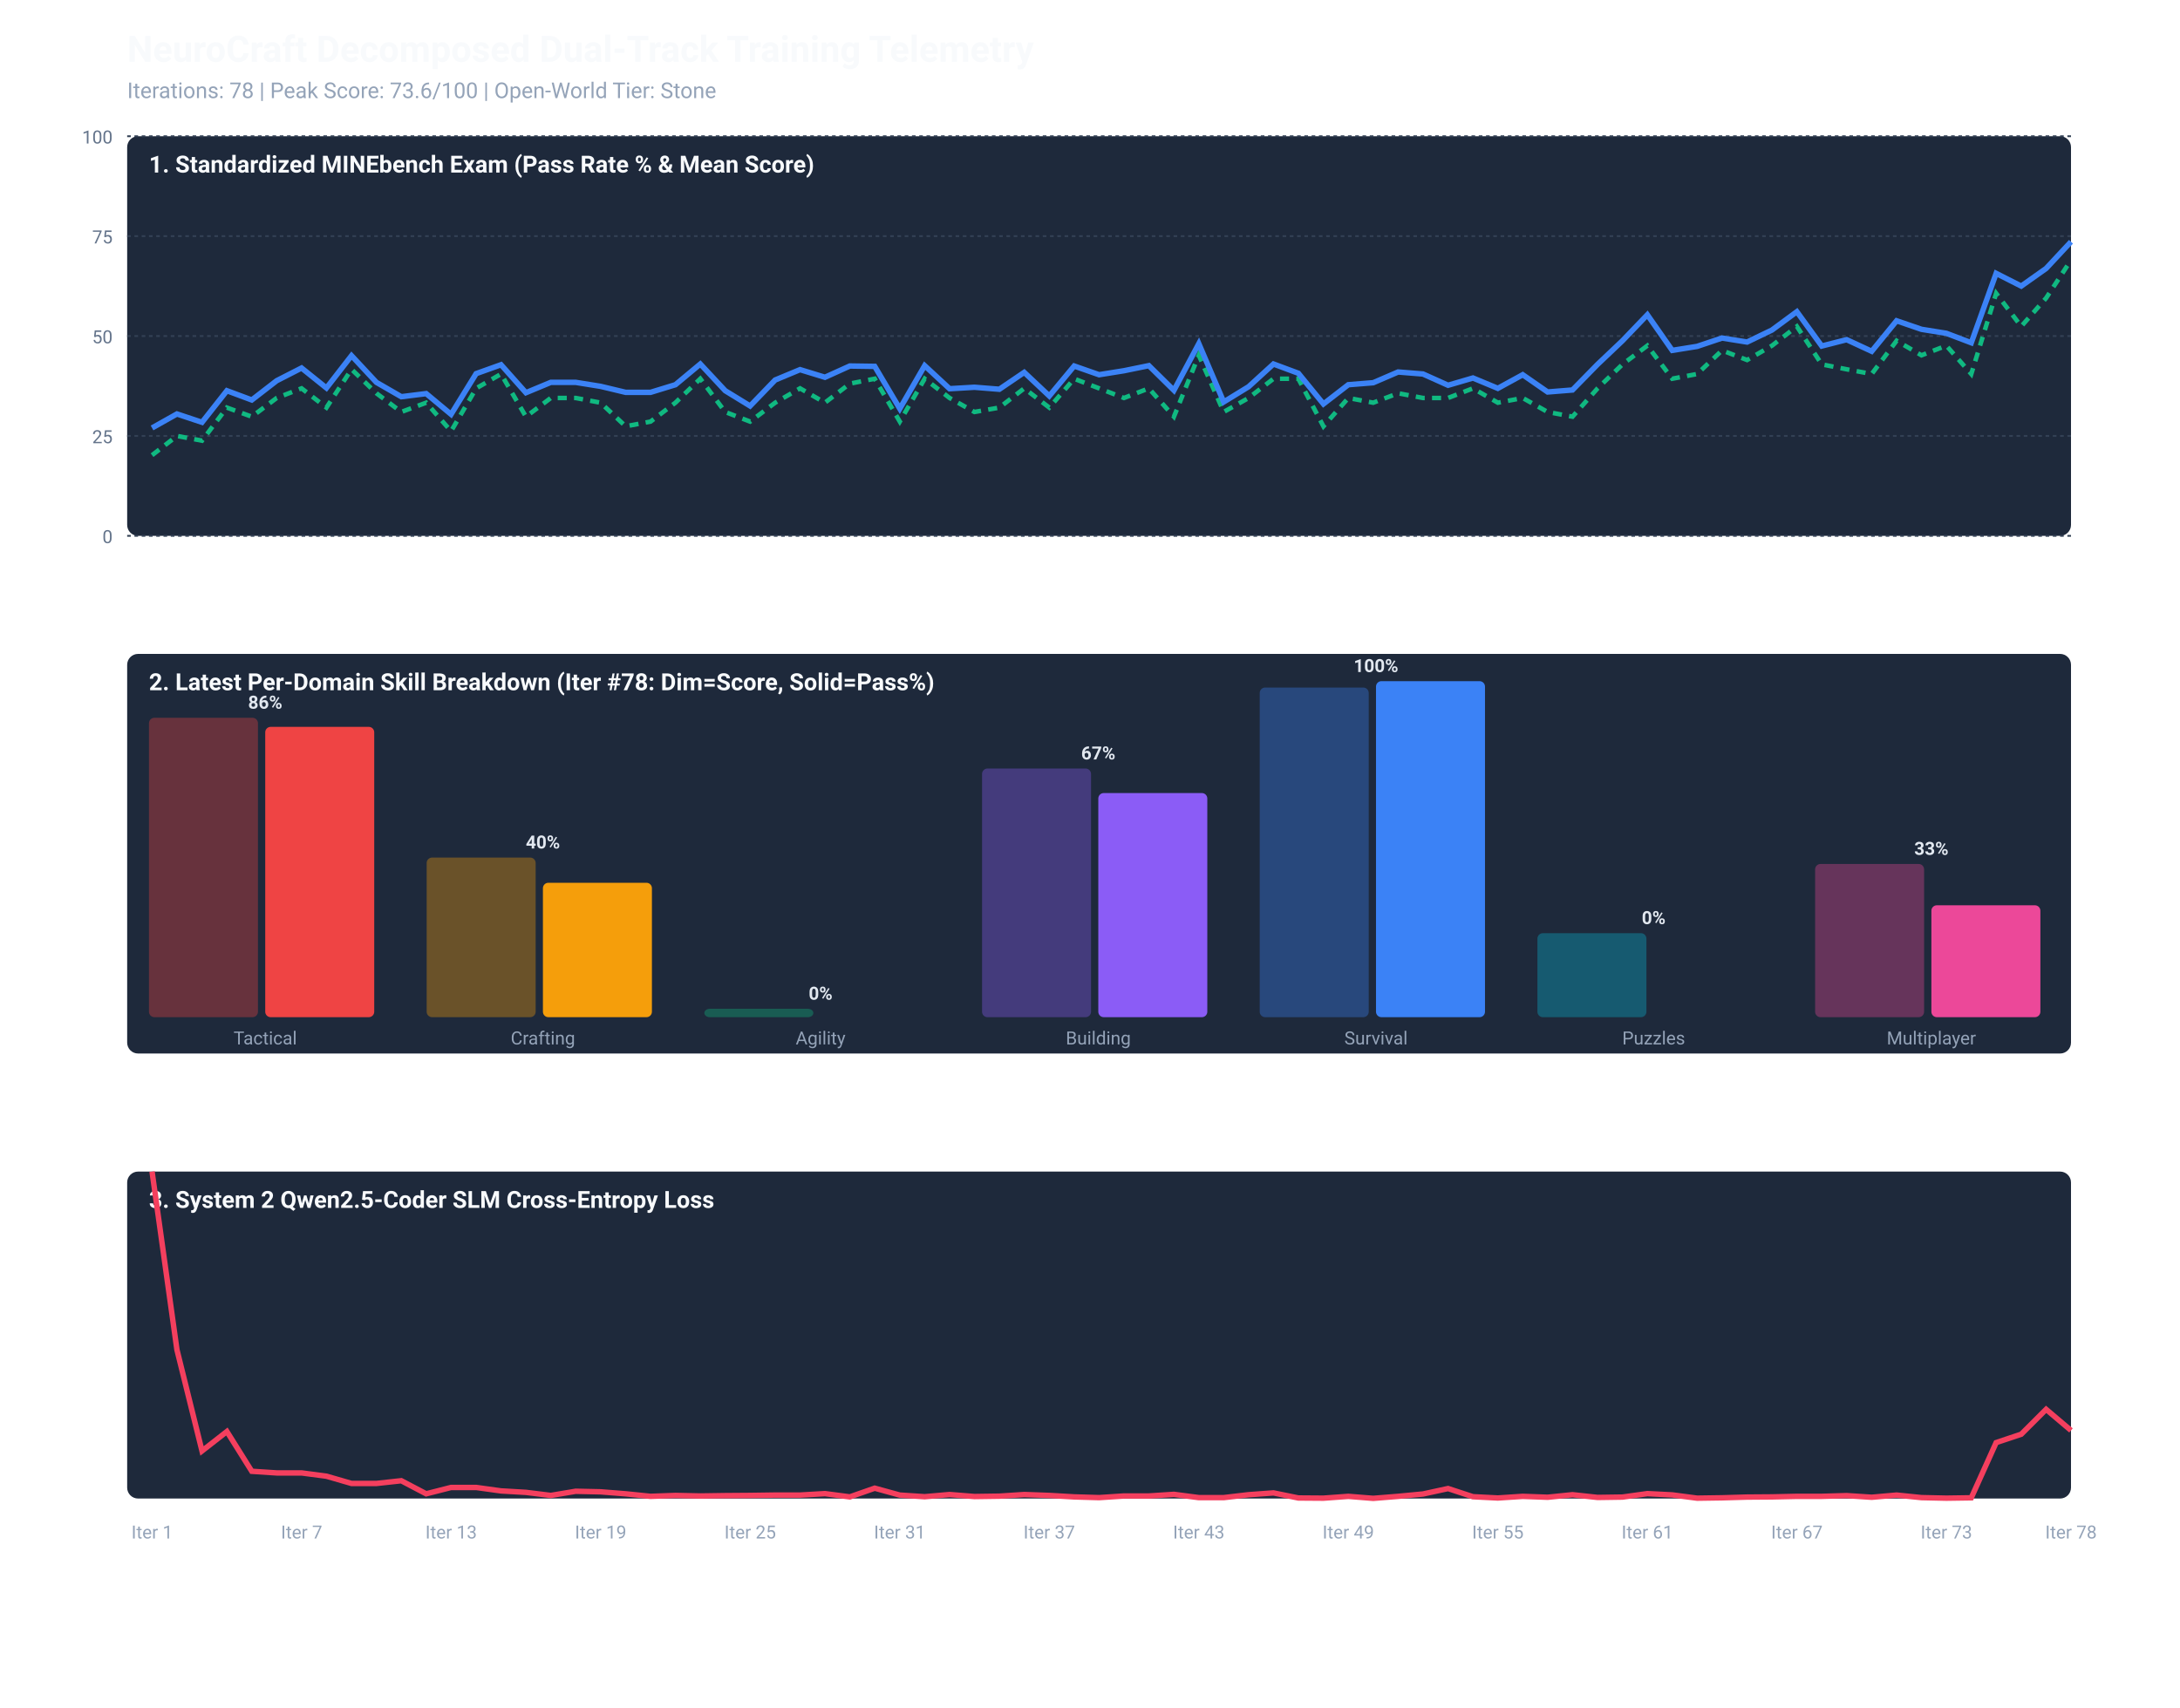
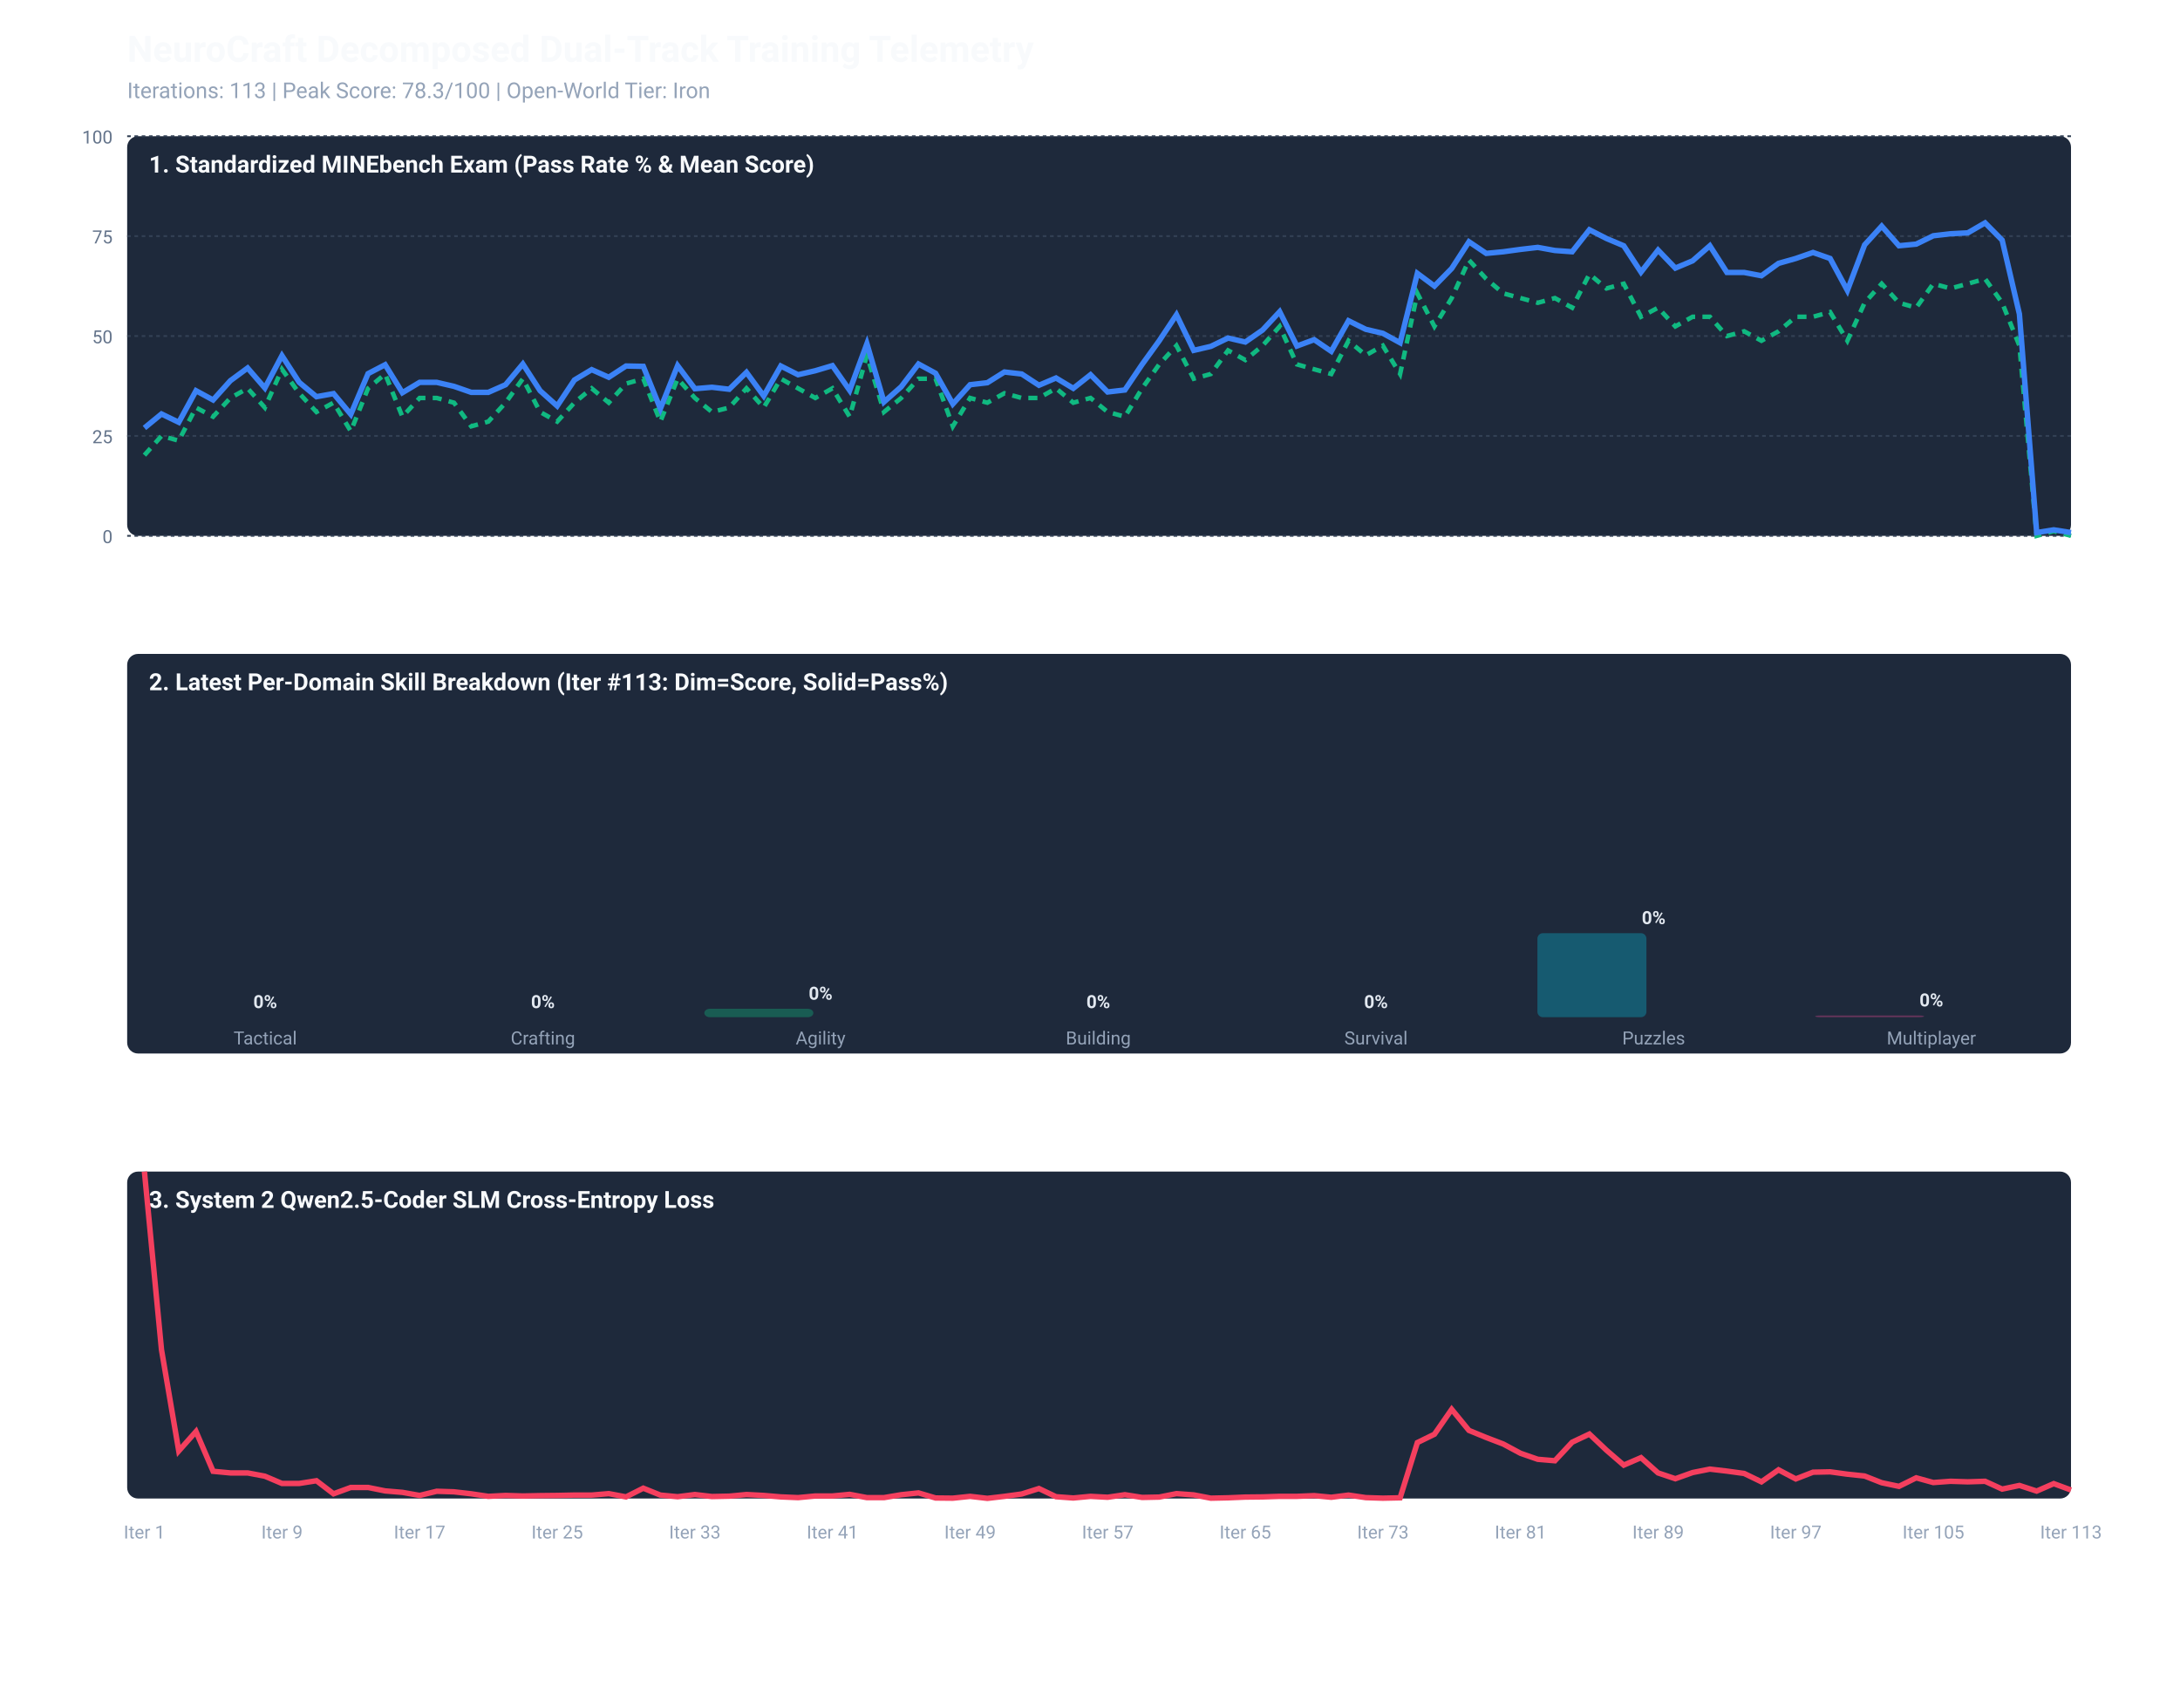
<svg xmlns="http://www.w3.org/2000/svg" viewBox="0 0 1200 940" width="1200" height="940" style="background-color: #0b1120; font-family: -apple-system, BlinkMacSystemFont, 'Segoe UI', Roboto, sans-serif;">
  <text x="70" y="34" fill="#f8fafc" font-size="20" font-weight="bold">NeuroCraft Decomposed Dual-Track Training Telemetry</text>
-   <text x="70" y="54" fill="#94a3b8" font-size="12">Iterations: 78 | Peak Score: 73.6/100 | Open-World Tier: Stone</text>
+   <text x="70" y="54" fill="#94a3b8" font-size="12">Iterations: 113 | Peak Score: 78.3/100 | Open-World Tier: Iron</text>
  <rect x="70" y="75" width="1070" height="220" fill="#1e293b" rx="6" />
  <text x="82" y="95" fill="#f8fafc" font-size="13" font-weight="bold">1. Standardized MINEbench Exam (Pass Rate % &amp; Mean Score)</text>
  <line x1="70" y1="295" x2="1140" y2="295" stroke="#334155" stroke-width="1" stroke-dasharray="2,2" />
  <text x="62" y="299" fill="#64748b" font-size="10" text-anchor="end">0</text>
  <line x1="70" y1="240" x2="1140" y2="240" stroke="#334155" stroke-width="1" stroke-dasharray="2,2" />
  <text x="62" y="244" fill="#64748b" font-size="10" text-anchor="end">25</text>
  <line x1="70" y1="185" x2="1140" y2="185" stroke="#334155" stroke-width="1" stroke-dasharray="2,2" />
  <text x="62" y="189" fill="#64748b" font-size="10" text-anchor="end">50</text>
  <line x1="70" y1="130" x2="1140" y2="130" stroke="#334155" stroke-width="1" stroke-dasharray="2,2" />
  <text x="62" y="134" fill="#64748b" font-size="10" text-anchor="end">75</text>
  <line x1="70" y1="75" x2="1140" y2="75" stroke="#334155" stroke-width="1" stroke-dasharray="2,2" />
  <text x="62" y="79" fill="#64748b" font-size="10" text-anchor="end">100</text>
-   <path d="M 83.7 250.6 L 97.4 240.0 L 111.2 242.6 L 124.9 224.4 L 138.6 229.4 L 152.3 219.1 L 166.0 213.8 L 179.7 224.4 L 193.5 203.3 L 207.2 216.5 L 220.9 226.8 L 234.6 221.7 L 248.3 237.4 L 262.1 213.8 L 275.8 205.9 L 289.5 229.4 L 303.2 219.1 L 316.9 219.1 L 330.6 221.7 L 344.4 234.7 L 358.1 232.1 L 371.8 221.7 L 385.5 208.5 L 399.2 226.8 L 412.9 232.1 L 426.7 221.7 L 440.4 213.8 L 454.1 221.7 L 467.8 211.2 L 481.5 208.5 L 495.3 232.1 L 509.0 208.5 L 522.7 219.1 L 536.4 226.8 L 550.1 224.4 L 563.8 213.8 L 577.6 224.4 L 591.3 208.5 L 605.0 213.8 L 618.7 219.1 L 632.4 213.8 L 646.2 229.4 L 659.9 195.6 L 673.6 226.8 L 687.3 219.1 L 701.0 208.5 L 714.7 208.5 L 728.5 234.7 L 742.2 219.1 L 755.9 221.7 L 769.6 216.5 L 783.3 219.1 L 797.1 219.1 L 810.8 213.8 L 824.5 221.7 L 838.2 219.1 L 851.9 226.8 L 865.6 229.4 L 879.4 213.8 L 893.1 200.6 L 906.8 190.3 L 920.5 208.5 L 934.2 205.9 L 947.9 192.9 L 961.7 198.2 L 975.4 190.3 L 989.1 179.7 L 1002.8 200.6 L 1016.5 203.3 L 1030.3 205.9 L 1044.0 187.6 L 1057.7 195.6 L 1071.4 190.3 L 1085.1 205.9 L 1098.8 161.5 L 1112.6 179.7 L 1126.3 164.1 L 1140.0 143.2" fill="none" stroke="#10b981" stroke-width="2.5" stroke-dasharray="5,4" />
-   <path d="M 83.7 235.6 L 97.4 227.9 L 111.2 232.5 L 124.9 215.1 L 138.6 220.2 L 152.3 209.6 L 166.0 202.6 L 179.7 213.6 L 193.5 195.8 L 207.2 210.5 L 220.9 218.4 L 234.6 216.7 L 248.3 228.1 L 262.1 205.7 L 275.8 200.8 L 289.5 216.2 L 303.2 210.5 L 316.9 210.5 L 330.6 212.7 L 344.4 216.0 L 358.1 216.0 L 371.8 211.8 L 385.5 200.4 L 399.2 215.1 L 412.9 223.5 L 426.7 209.2 L 440.4 203.5 L 454.1 207.7 L 467.8 201.5 L 481.5 201.7 L 495.3 225.0 L 509.0 201.3 L 522.7 214.0 L 536.4 213.2 L 550.1 214.3 L 563.8 205.0 L 577.6 218.0 L 591.3 201.5 L 605.0 206.3 L 618.7 204.1 L 632.4 201.3 L 646.2 214.9 L 659.9 189.2 L 673.6 221.3 L 687.3 212.9 L 701.0 200.4 L 714.7 205.5 L 728.5 222.4 L 742.2 211.8 L 755.9 210.7 L 769.6 204.8 L 783.3 205.9 L 797.1 212.1 L 810.8 208.1 L 824.5 213.8 L 838.2 206.3 L 851.9 215.8 L 865.6 214.7 L 879.4 200.6 L 893.1 187.6 L 906.8 173.3 L 920.5 192.9 L 934.2 190.7 L 947.9 186.1 L 961.7 188.3 L 975.4 181.7 L 989.1 171.6 L 1002.8 190.5 L 1016.5 187.0 L 1030.3 193.4 L 1044.0 176.6 L 1057.7 181.3 L 1071.4 183.5 L 1085.1 188.7 L 1098.8 150.5 L 1112.6 157.5 L 1126.3 147.8 L 1140.0 133.1" fill="none" stroke="#3b82f6" stroke-width="3" />
+   <path d="M 79.5 250.6 L 88.9 240.0 L 98.4 242.6 L 107.9 224.4 L 117.3 229.4 L 126.8 219.1 L 136.3 213.8 L 145.8 224.4 L 155.2 203.3 L 164.7 216.5 L 174.2 226.8 L 183.6 221.7 L 193.1 237.4 L 202.6 213.8 L 212.0 205.9 L 221.5 229.4 L 231.0 219.1 L 240.4 219.1 L 249.9 221.7 L 259.4 234.7 L 268.8 232.1 L 278.3 221.7 L 287.8 208.5 L 297.3 226.8 L 306.7 232.1 L 316.2 221.7 L 325.7 213.8 L 335.1 221.7 L 344.6 211.2 L 354.1 208.5 L 363.5 232.1 L 373.0 208.5 L 382.5 219.1 L 391.9 226.8 L 401.4 224.4 L 410.9 213.8 L 420.4 224.4 L 429.8 208.5 L 439.3 213.8 L 448.8 219.1 L 458.2 213.8 L 467.7 229.4 L 477.2 195.6 L 486.6 226.8 L 496.1 219.1 L 505.6 208.5 L 515.0 208.5 L 524.5 234.7 L 534.0 219.1 L 543.5 221.7 L 552.9 216.5 L 562.4 219.1 L 571.9 219.1 L 581.3 213.8 L 590.8 221.7 L 600.3 219.1 L 609.7 226.8 L 619.2 229.4 L 628.7 213.8 L 638.1 200.6 L 647.6 190.3 L 657.1 208.5 L 666.5 205.9 L 676.0 192.9 L 685.5 198.2 L 695.0 190.3 L 704.4 179.7 L 713.9 200.6 L 723.4 203.3 L 732.8 205.9 L 742.3 187.6 L 751.8 195.6 L 761.2 190.3 L 770.7 205.9 L 780.2 161.5 L 789.6 179.7 L 799.1 164.1 L 808.6 143.2 L 818.1 153.5 L 827.5 161.5 L 837.0 164.1 L 846.5 166.7 L 855.9 164.1 L 865.4 169.4 L 874.9 150.9 L 884.3 158.8 L 893.8 156.2 L 903.3 174.4 L 912.7 169.4 L 922.2 179.7 L 931.7 174.4 L 941.2 174.4 L 950.6 185.0 L 960.1 182.4 L 969.6 187.6 L 979.0 182.4 L 988.5 174.4 L 998.0 174.4 L 1007.4 171.8 L 1016.9 187.6 L 1026.4 166.7 L 1035.8 156.2 L 1045.3 166.7 L 1054.8 169.4 L 1064.2 156.2 L 1073.7 158.8 L 1083.2 156.2 L 1092.7 153.5 L 1102.1 166.7 L 1111.6 190.3 L 1121.1 295.0 L 1130.5 292.4 L 1140.0 295.0" fill="none" stroke="#10b981" stroke-width="2.5" stroke-dasharray="5,4" />
+   <path d="M 79.5 235.6 L 88.9 227.9 L 98.4 232.5 L 107.9 215.1 L 117.3 220.2 L 126.8 209.6 L 136.3 202.6 L 145.8 213.6 L 155.2 195.8 L 164.7 210.5 L 174.2 218.4 L 183.6 216.7 L 193.1 228.1 L 202.6 205.7 L 212.0 200.8 L 221.5 216.2 L 231.0 210.5 L 240.4 210.5 L 249.9 212.7 L 259.4 216.0 L 268.8 216.0 L 278.3 211.8 L 287.8 200.4 L 297.3 215.1 L 306.7 223.5 L 316.2 209.2 L 325.7 203.5 L 335.1 207.7 L 344.6 201.5 L 354.1 201.7 L 363.5 225.0 L 373.0 201.3 L 382.5 214.0 L 391.9 213.2 L 401.4 214.3 L 410.9 205.0 L 420.4 218.0 L 429.8 201.5 L 439.3 206.3 L 448.8 204.1 L 458.2 201.3 L 467.7 214.9 L 477.2 189.2 L 486.6 221.3 L 496.1 212.9 L 505.6 200.4 L 515.0 205.5 L 524.5 222.4 L 534.0 211.8 L 543.5 210.7 L 552.9 204.8 L 562.4 205.9 L 571.9 212.1 L 581.3 208.1 L 590.8 213.8 L 600.3 206.3 L 609.7 215.8 L 619.2 214.7 L 628.7 200.6 L 638.1 187.6 L 647.6 173.3 L 657.1 192.9 L 666.5 190.7 L 676.0 186.1 L 685.5 188.3 L 695.0 181.7 L 704.4 171.6 L 713.9 190.5 L 723.4 187.0 L 732.8 193.4 L 742.3 176.6 L 751.8 181.3 L 761.2 183.5 L 770.7 188.7 L 780.2 150.5 L 789.6 157.5 L 799.1 147.8 L 808.6 133.1 L 818.1 139.5 L 827.5 138.6 L 837.0 137.3 L 846.5 136.2 L 855.9 137.9 L 865.4 138.6 L 874.9 126.5 L 884.3 131.3 L 893.8 135.3 L 903.3 149.8 L 912.7 137.7 L 922.2 147.6 L 931.7 143.6 L 941.2 135.3 L 950.6 150.0 L 960.1 150.0 L 969.6 151.8 L 979.0 145.0 L 988.5 142.3 L 998.0 139.0 L 1007.4 142.3 L 1016.9 159.9 L 1026.4 134.8 L 1035.8 124.5 L 1045.3 135.3 L 1054.8 134.4 L 1064.2 129.8 L 1073.7 128.7 L 1083.2 128.2 L 1092.7 122.7 L 1102.1 132.2 L 1111.6 172.9 L 1121.1 293.2 L 1130.5 291.7 L 1140.0 293.2" fill="none" stroke="#3b82f6" stroke-width="3" />
  <rect x="70" y="360" width="1070" height="220" fill="#1e293b" rx="6" />
-   <text x="82" y="380" fill="#f8fafc" font-size="13" font-weight="bold">2. Latest Per-Domain Skill Breakdown (Iter #78: Dim=Score, Solid=Pass%)</text>
-   <rect x="82" y="395.165" width="60" height="164.835" fill="#ef4444" fill-opacity="0.35" rx="3" />
-   <rect x="146" y="400.16" width="60" height="159.84" fill="#ef4444" rx="3" />
-   <text x="146" y="390.165" fill="#e2e8f0" font-size="10" font-weight="bold" text-anchor="middle">86%</text>
+   <text x="82" y="380" fill="#f8fafc" font-size="13" font-weight="bold">2. Latest Per-Domain Skill Breakdown (Iter #113: Dim=Score, Solid=Pass%)</text>
+   <rect x="82" y="560" width="60" height="0" fill="#ef4444" fill-opacity="0.35" rx="3" />
+   <rect x="146" y="560" width="60" height="0" fill="#ef4444" rx="3" />
+   <text x="146" y="555" fill="#e2e8f0" font-size="10" font-weight="bold" text-anchor="middle">0%</text>
  <text x="146" y="575" fill="#94a3b8" font-size="10" text-anchor="middle">Tactical</text>
-   <rect x="234.857" y="472.125" width="60" height="87.875" fill="#f59e0b" fill-opacity="0.35" rx="3" />
-   <rect x="298.857" y="486" width="60" height="74" fill="#f59e0b" rx="3" />
-   <text x="298.857" y="467.125" fill="#e2e8f0" font-size="10" font-weight="bold" text-anchor="middle">40%</text>
+   <rect x="234.857" y="560" width="60" height="0" fill="#f59e0b" fill-opacity="0.35" rx="3" />
+   <rect x="298.857" y="560" width="60" height="0" fill="#f59e0b" rx="3" />
+   <text x="298.857" y="555" fill="#e2e8f0" font-size="10" font-weight="bold" text-anchor="middle">0%</text>
  <text x="298.857" y="575" fill="#94a3b8" font-size="10" text-anchor="middle">Crafting</text>
  <rect x="387.714" y="555.375" width="60" height="4.625" fill="#10b981" fill-opacity="0.35" rx="3" />
  <rect x="451.714" y="560" width="60" height="0" fill="#10b981" rx="3" />
  <text x="451.714" y="550.375" fill="#e2e8f0" font-size="10" font-weight="bold" text-anchor="middle">0%</text>
  <text x="451.714" y="575" fill="#94a3b8" font-size="10" text-anchor="middle">Agility</text>
-   <rect x="540.571" y="423.1" width="60" height="136.9" fill="#8b5cf6" fill-opacity="0.35" rx="3" />
-   <rect x="604.571" y="436.605" width="60" height="123.395" fill="#8b5cf6" rx="3" />
-   <text x="604.571" y="418.1" fill="#e2e8f0" font-size="10" font-weight="bold" text-anchor="middle">67%</text>
+   <rect x="540.571" y="560" width="60" height="0" fill="#8b5cf6" fill-opacity="0.35" rx="3" />
+   <rect x="604.571" y="560" width="60" height="0" fill="#8b5cf6" rx="3" />
+   <text x="604.571" y="555" fill="#e2e8f0" font-size="10" font-weight="bold" text-anchor="middle">0%</text>
  <text x="604.571" y="575" fill="#94a3b8" font-size="10" text-anchor="middle">Building</text>
-   <rect x="693.429" y="378.515" width="60" height="181.485" fill="#3b82f6" fill-opacity="0.35" rx="3" />
-   <rect x="757.429" y="375" width="60" height="185" fill="#3b82f6" rx="3" />
-   <text x="757.429" y="370" fill="#e2e8f0" font-size="10" font-weight="bold" text-anchor="middle">100%</text>
+   <rect x="693.429" y="560" width="60" height="0" fill="#3b82f6" fill-opacity="0.35" rx="3" />
+   <rect x="757.429" y="560" width="60" height="0" fill="#3b82f6" rx="3" />
+   <text x="757.429" y="555" fill="#e2e8f0" font-size="10" font-weight="bold" text-anchor="middle">0%</text>
  <text x="757.429" y="575" fill="#94a3b8" font-size="10" text-anchor="middle">Survival</text>
  <rect x="846.286" y="513.75" width="60" height="46.25" fill="#06b6d4" fill-opacity="0.35" rx="3" />
  <rect x="910.286" y="560" width="60" height="0" fill="#06b6d4" rx="3" />
  <text x="910.286" y="508.75" fill="#e2e8f0" font-size="10" font-weight="bold" text-anchor="middle">0%</text>
  <text x="910.286" y="575" fill="#94a3b8" font-size="10" text-anchor="middle">Puzzles</text>
-   <rect x="999.143" y="475.64" width="60" height="84.36" fill="#ec4899" fill-opacity="0.35" rx="3" />
-   <rect x="1063.143" y="498.395" width="60" height="61.605" fill="#ec4899" rx="3" />
-   <text x="1063.143" y="470.64" fill="#e2e8f0" font-size="10" font-weight="bold" text-anchor="middle">33%</text>
+   <rect x="999.143" y="559.075" width="60" height="0.925" fill="#ec4899" fill-opacity="0.35" rx="3" />
+   <rect x="1063.143" y="560" width="60" height="0" fill="#ec4899" rx="3" />
+   <text x="1063.143" y="554.075" fill="#e2e8f0" font-size="10" font-weight="bold" text-anchor="middle">0%</text>
  <text x="1063.143" y="575" fill="#94a3b8" font-size="10" text-anchor="middle">Multiplayer</text>
  <rect x="70" y="645" width="1070" height="180" fill="#1e293b" rx="6" />
  <text x="82" y="665" fill="#f8fafc" font-size="13" font-weight="bold">3. System 2 Qwen2.5-Coder SLM Cross-Entropy Loss</text>
-   <path d="M 83.7 645.0 L 97.4 743.1 L 111.2 798.8 L 124.9 788.1 L 138.6 810.0 L 152.3 810.9 L 166.0 810.9 L 179.7 812.7 L 193.5 816.7 L 207.2 816.7 L 220.9 815.2 L 234.6 822.4 L 248.3 818.9 L 262.1 818.9 L 275.8 820.8 L 289.5 821.6 L 303.2 823.3 L 316.9 821.0 L 330.6 821.3 L 344.4 822.4 L 358.1 823.8 L 371.8 823.3 L 385.5 823.6 L 399.2 823.4 L 412.9 823.3 L 426.7 823.1 L 440.4 823.1 L 454.1 822.3 L 467.8 824.1 L 481.5 819.3 L 495.3 823.1 L 509.0 824.0 L 522.7 822.8 L 536.4 823.9 L 550.1 823.7 L 563.8 822.8 L 577.6 823.3 L 591.3 824.1 L 605.0 824.5 L 618.7 823.6 L 632.4 823.6 L 646.2 822.7 L 659.9 824.5 L 673.6 824.5 L 687.3 822.9 L 701.0 821.9 L 714.7 824.7 L 728.5 824.8 L 742.2 823.8 L 755.9 824.9 L 769.6 823.8 L 783.3 822.5 L 797.1 819.5 L 810.8 824.0 L 824.5 824.7 L 838.2 823.8 L 851.9 824.3 L 865.6 822.9 L 879.4 824.4 L 893.1 824.2 L 906.8 822.3 L 920.5 823.0 L 934.2 824.8 L 947.9 824.6 L 961.7 824.2 L 975.4 824.1 L 989.1 823.8 L 1002.8 823.8 L 1016.5 823.4 L 1030.3 824.3 L 1044.0 823.1 L 1057.7 824.5 L 1071.4 824.8 L 1085.1 824.6 L 1098.8 794.2 L 1112.6 789.6 L 1126.3 775.9 L 1140.0 787.5" fill="none" stroke="#f43f5e" stroke-width="3" />
-   <text x="83.718" y="847" fill="#94a3b8" font-size="10" text-anchor="middle">Iter 1</text>
-   <text x="166.026" y="847" fill="#94a3b8" font-size="10" text-anchor="middle">Iter 7</text>
-   <text x="248.333" y="847" fill="#94a3b8" font-size="10" text-anchor="middle">Iter 13</text>
-   <text x="330.641" y="847" fill="#94a3b8" font-size="10" text-anchor="middle">Iter 19</text>
-   <text x="412.949" y="847" fill="#94a3b8" font-size="10" text-anchor="middle">Iter 25</text>
-   <text x="495.256" y="847" fill="#94a3b8" font-size="10" text-anchor="middle">Iter 31</text>
-   <text x="577.564" y="847" fill="#94a3b8" font-size="10" text-anchor="middle">Iter 37</text>
-   <text x="659.872" y="847" fill="#94a3b8" font-size="10" text-anchor="middle">Iter 43</text>
-   <text x="742.179" y="847" fill="#94a3b8" font-size="10" text-anchor="middle">Iter 49</text>
-   <text x="824.487" y="847" fill="#94a3b8" font-size="10" text-anchor="middle">Iter 55</text>
-   <text x="906.795" y="847" fill="#94a3b8" font-size="10" text-anchor="middle">Iter 61</text>
-   <text x="989.103" y="847" fill="#94a3b8" font-size="10" text-anchor="middle">Iter 67</text>
-   <text x="1071.41" y="847" fill="#94a3b8" font-size="10" text-anchor="middle">Iter 73</text>
-   <text x="1140" y="847" fill="#94a3b8" font-size="10" text-anchor="middle">Iter 78</text>
+   <path d="M 79.5 645.0 L 88.9 743.1 L 98.4 798.8 L 107.9 788.1 L 117.3 810.0 L 126.8 810.9 L 136.3 810.9 L 145.8 812.7 L 155.2 816.7 L 164.7 816.7 L 174.2 815.2 L 183.6 822.4 L 193.1 818.9 L 202.6 818.9 L 212.0 820.8 L 221.5 821.6 L 231.0 823.3 L 240.4 821.0 L 249.9 821.3 L 259.4 822.4 L 268.8 823.8 L 278.3 823.3 L 287.8 823.6 L 297.3 823.4 L 306.7 823.3 L 316.2 823.1 L 325.7 823.1 L 335.1 822.3 L 344.6 824.1 L 354.1 819.3 L 363.5 823.1 L 373.0 824.0 L 382.5 822.8 L 391.9 823.9 L 401.4 823.7 L 410.9 822.8 L 420.4 823.3 L 429.8 824.1 L 439.3 824.5 L 448.8 823.6 L 458.2 823.6 L 467.7 822.7 L 477.2 824.5 L 486.6 824.5 L 496.1 822.9 L 505.6 821.9 L 515.0 824.7 L 524.5 824.8 L 534.0 823.8 L 543.5 824.9 L 552.9 823.8 L 562.4 822.5 L 571.9 819.5 L 581.3 824.0 L 590.8 824.7 L 600.3 823.8 L 609.7 824.3 L 619.2 822.9 L 628.7 824.4 L 638.1 824.2 L 647.6 822.3 L 657.1 823.0 L 666.5 824.8 L 676.0 824.6 L 685.5 824.2 L 695.0 824.1 L 704.4 823.8 L 713.9 823.8 L 723.4 823.4 L 732.8 824.3 L 742.3 823.1 L 751.8 824.5 L 761.2 824.8 L 770.7 824.6 L 780.2 794.2 L 789.6 789.6 L 799.1 775.9 L 808.6 787.5 L 818.1 791.4 L 827.5 795.0 L 837.0 800.1 L 846.5 803.4 L 855.9 804.2 L 865.4 794.0 L 874.9 789.5 L 884.3 798.4 L 893.8 806.6 L 903.3 802.5 L 912.7 810.9 L 922.2 814.1 L 931.7 810.7 L 941.2 808.8 L 950.6 809.9 L 960.1 811.2 L 969.6 815.8 L 979.0 809.2 L 988.5 814.2 L 998.0 810.5 L 1007.4 810.3 L 1016.9 811.6 L 1026.4 812.6 L 1035.8 816.3 L 1045.3 818.3 L 1054.8 813.6 L 1064.2 816.2 L 1073.7 815.5 L 1083.2 815.8 L 1092.7 815.5 L 1102.1 819.8 L 1111.6 817.8 L 1121.1 820.9 L 1130.5 816.8 L 1140.0 820.3" fill="none" stroke="#f43f5e" stroke-width="3" />
+   <text x="79.469" y="847" fill="#94a3b8" font-size="10" text-anchor="middle">Iter 1</text>
+   <text x="155.221" y="847" fill="#94a3b8" font-size="10" text-anchor="middle">Iter 9</text>
+   <text x="230.973" y="847" fill="#94a3b8" font-size="10" text-anchor="middle">Iter 17</text>
+   <text x="306.726" y="847" fill="#94a3b8" font-size="10" text-anchor="middle">Iter 25</text>
+   <text x="382.478" y="847" fill="#94a3b8" font-size="10" text-anchor="middle">Iter 33</text>
+   <text x="458.23" y="847" fill="#94a3b8" font-size="10" text-anchor="middle">Iter 41</text>
+   <text x="533.982" y="847" fill="#94a3b8" font-size="10" text-anchor="middle">Iter 49</text>
+   <text x="609.735" y="847" fill="#94a3b8" font-size="10" text-anchor="middle">Iter 57</text>
+   <text x="685.487" y="847" fill="#94a3b8" font-size="10" text-anchor="middle">Iter 65</text>
+   <text x="761.239" y="847" fill="#94a3b8" font-size="10" text-anchor="middle">Iter 73</text>
+   <text x="836.991" y="847" fill="#94a3b8" font-size="10" text-anchor="middle">Iter 81</text>
+   <text x="912.743" y="847" fill="#94a3b8" font-size="10" text-anchor="middle">Iter 89</text>
+   <text x="988.496" y="847" fill="#94a3b8" font-size="10" text-anchor="middle">Iter 97</text>
+   <text x="1064.248" y="847" fill="#94a3b8" font-size="10" text-anchor="middle">Iter 105</text>
+   <text x="1140" y="847" fill="#94a3b8" font-size="10" text-anchor="middle">Iter 113</text>
</svg>
